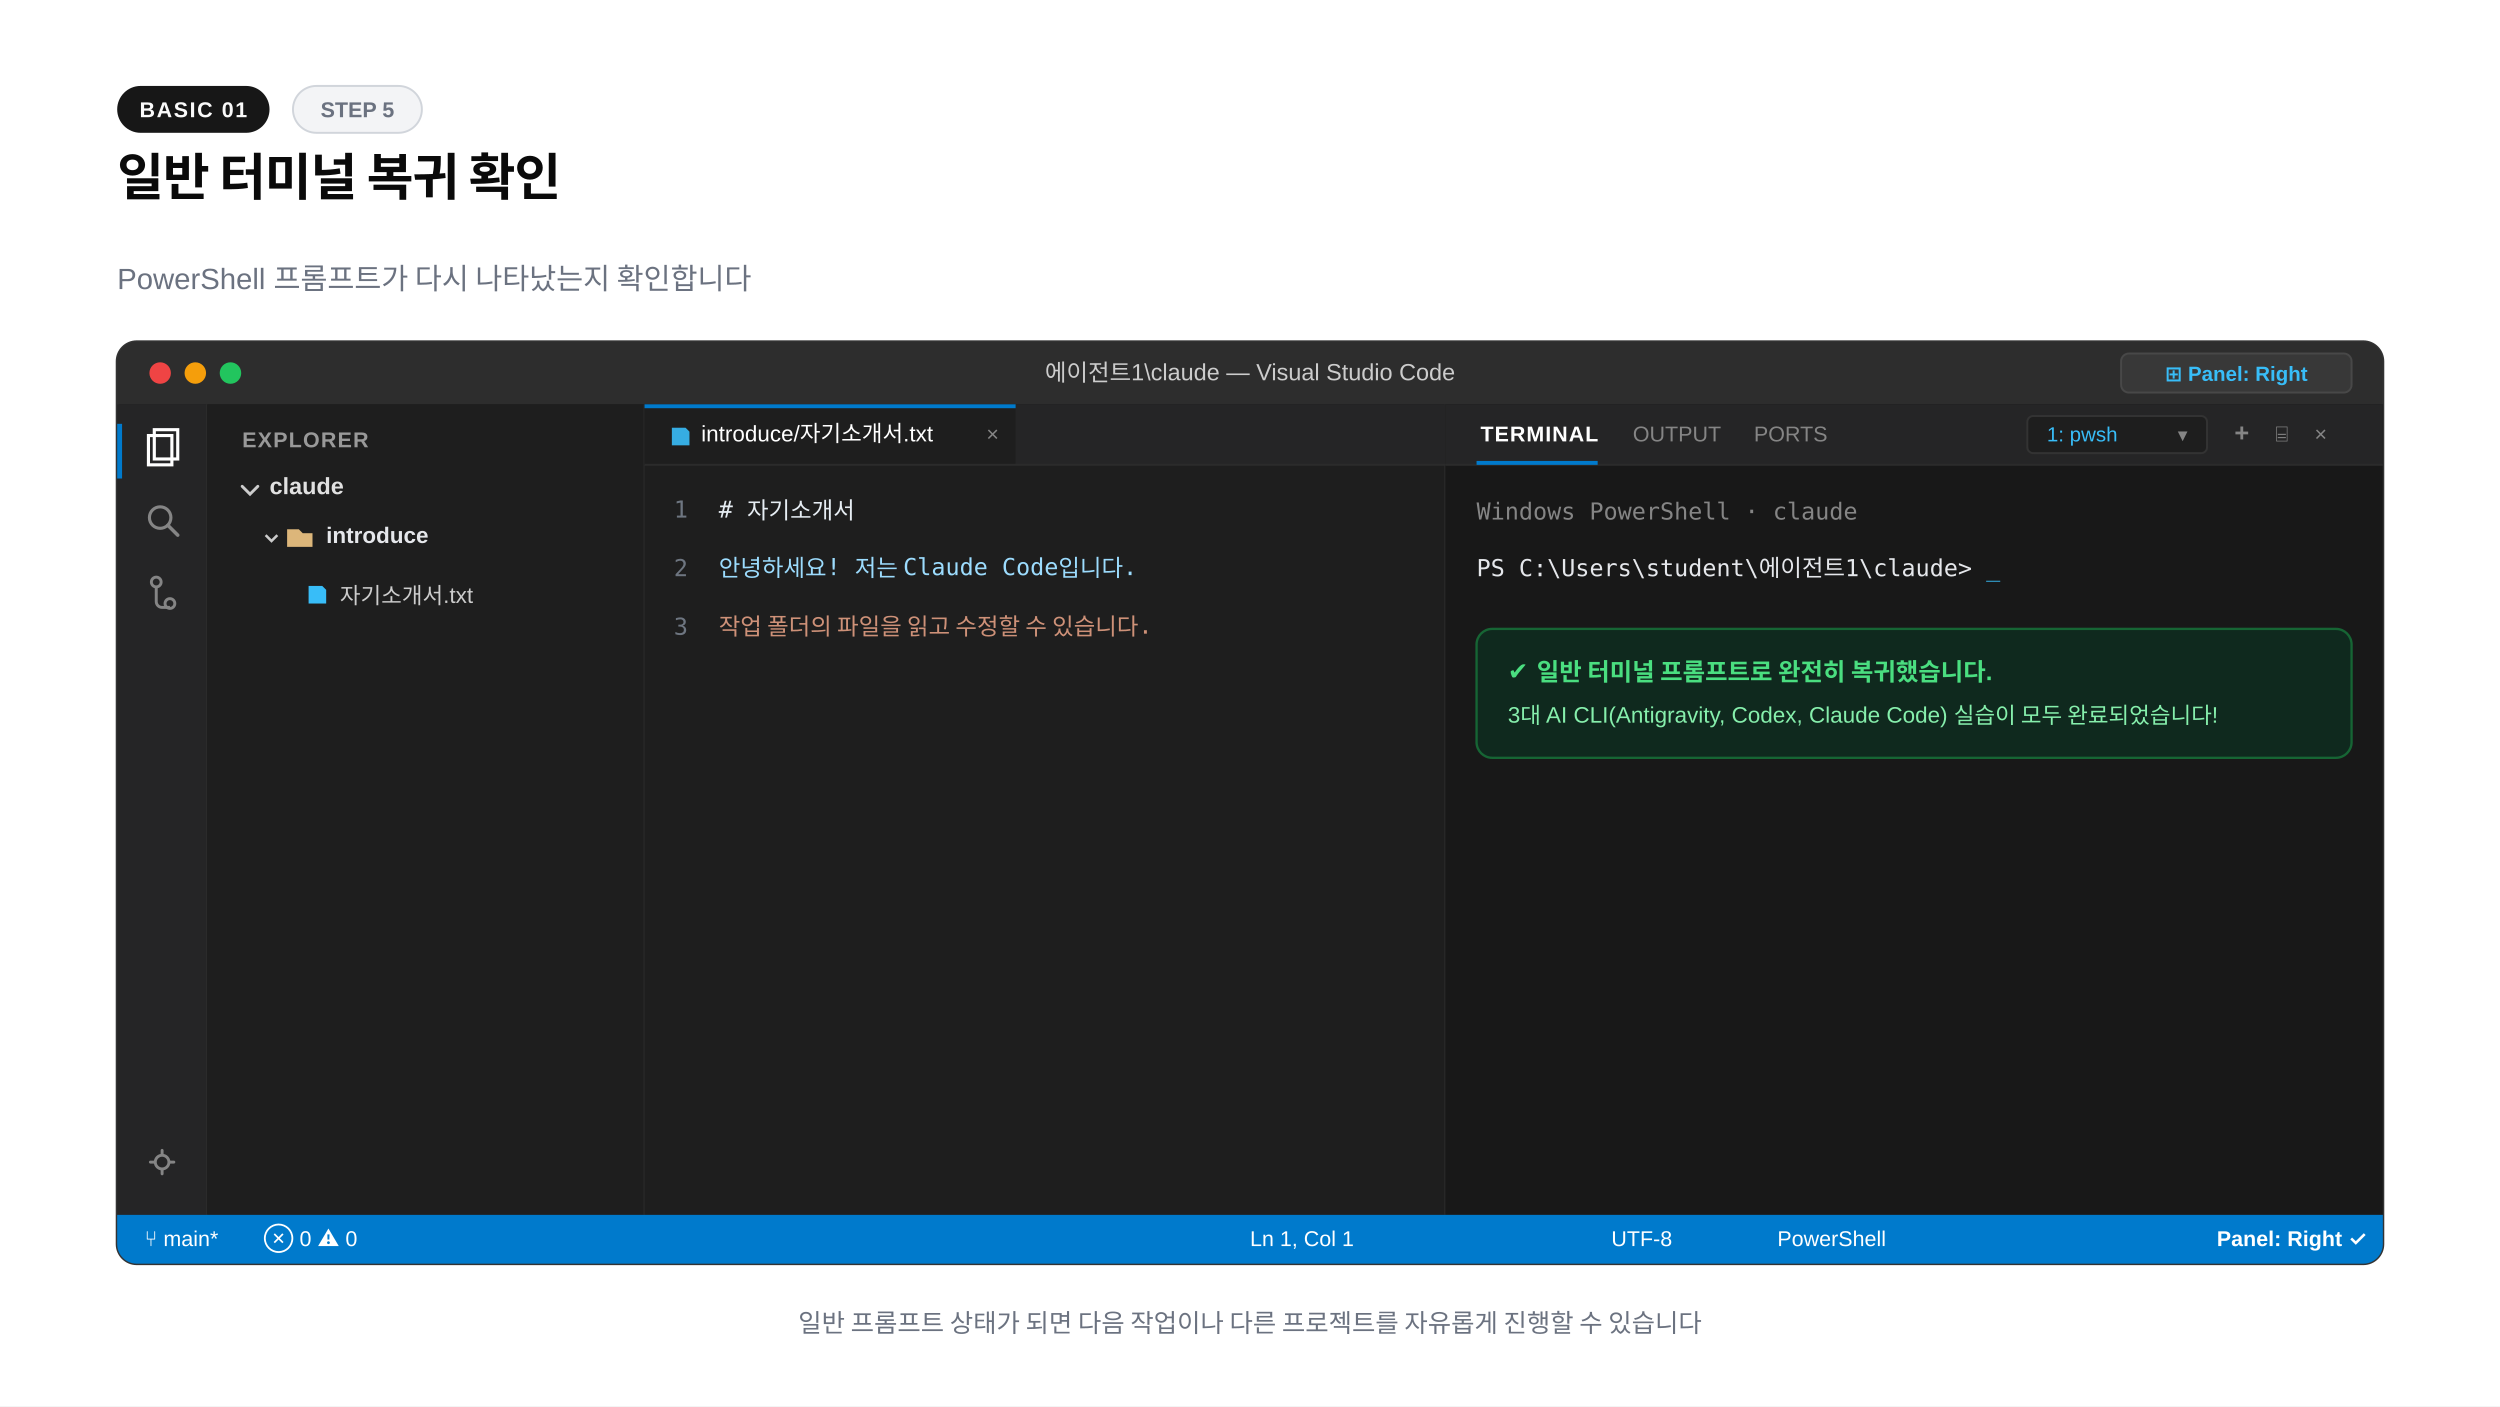
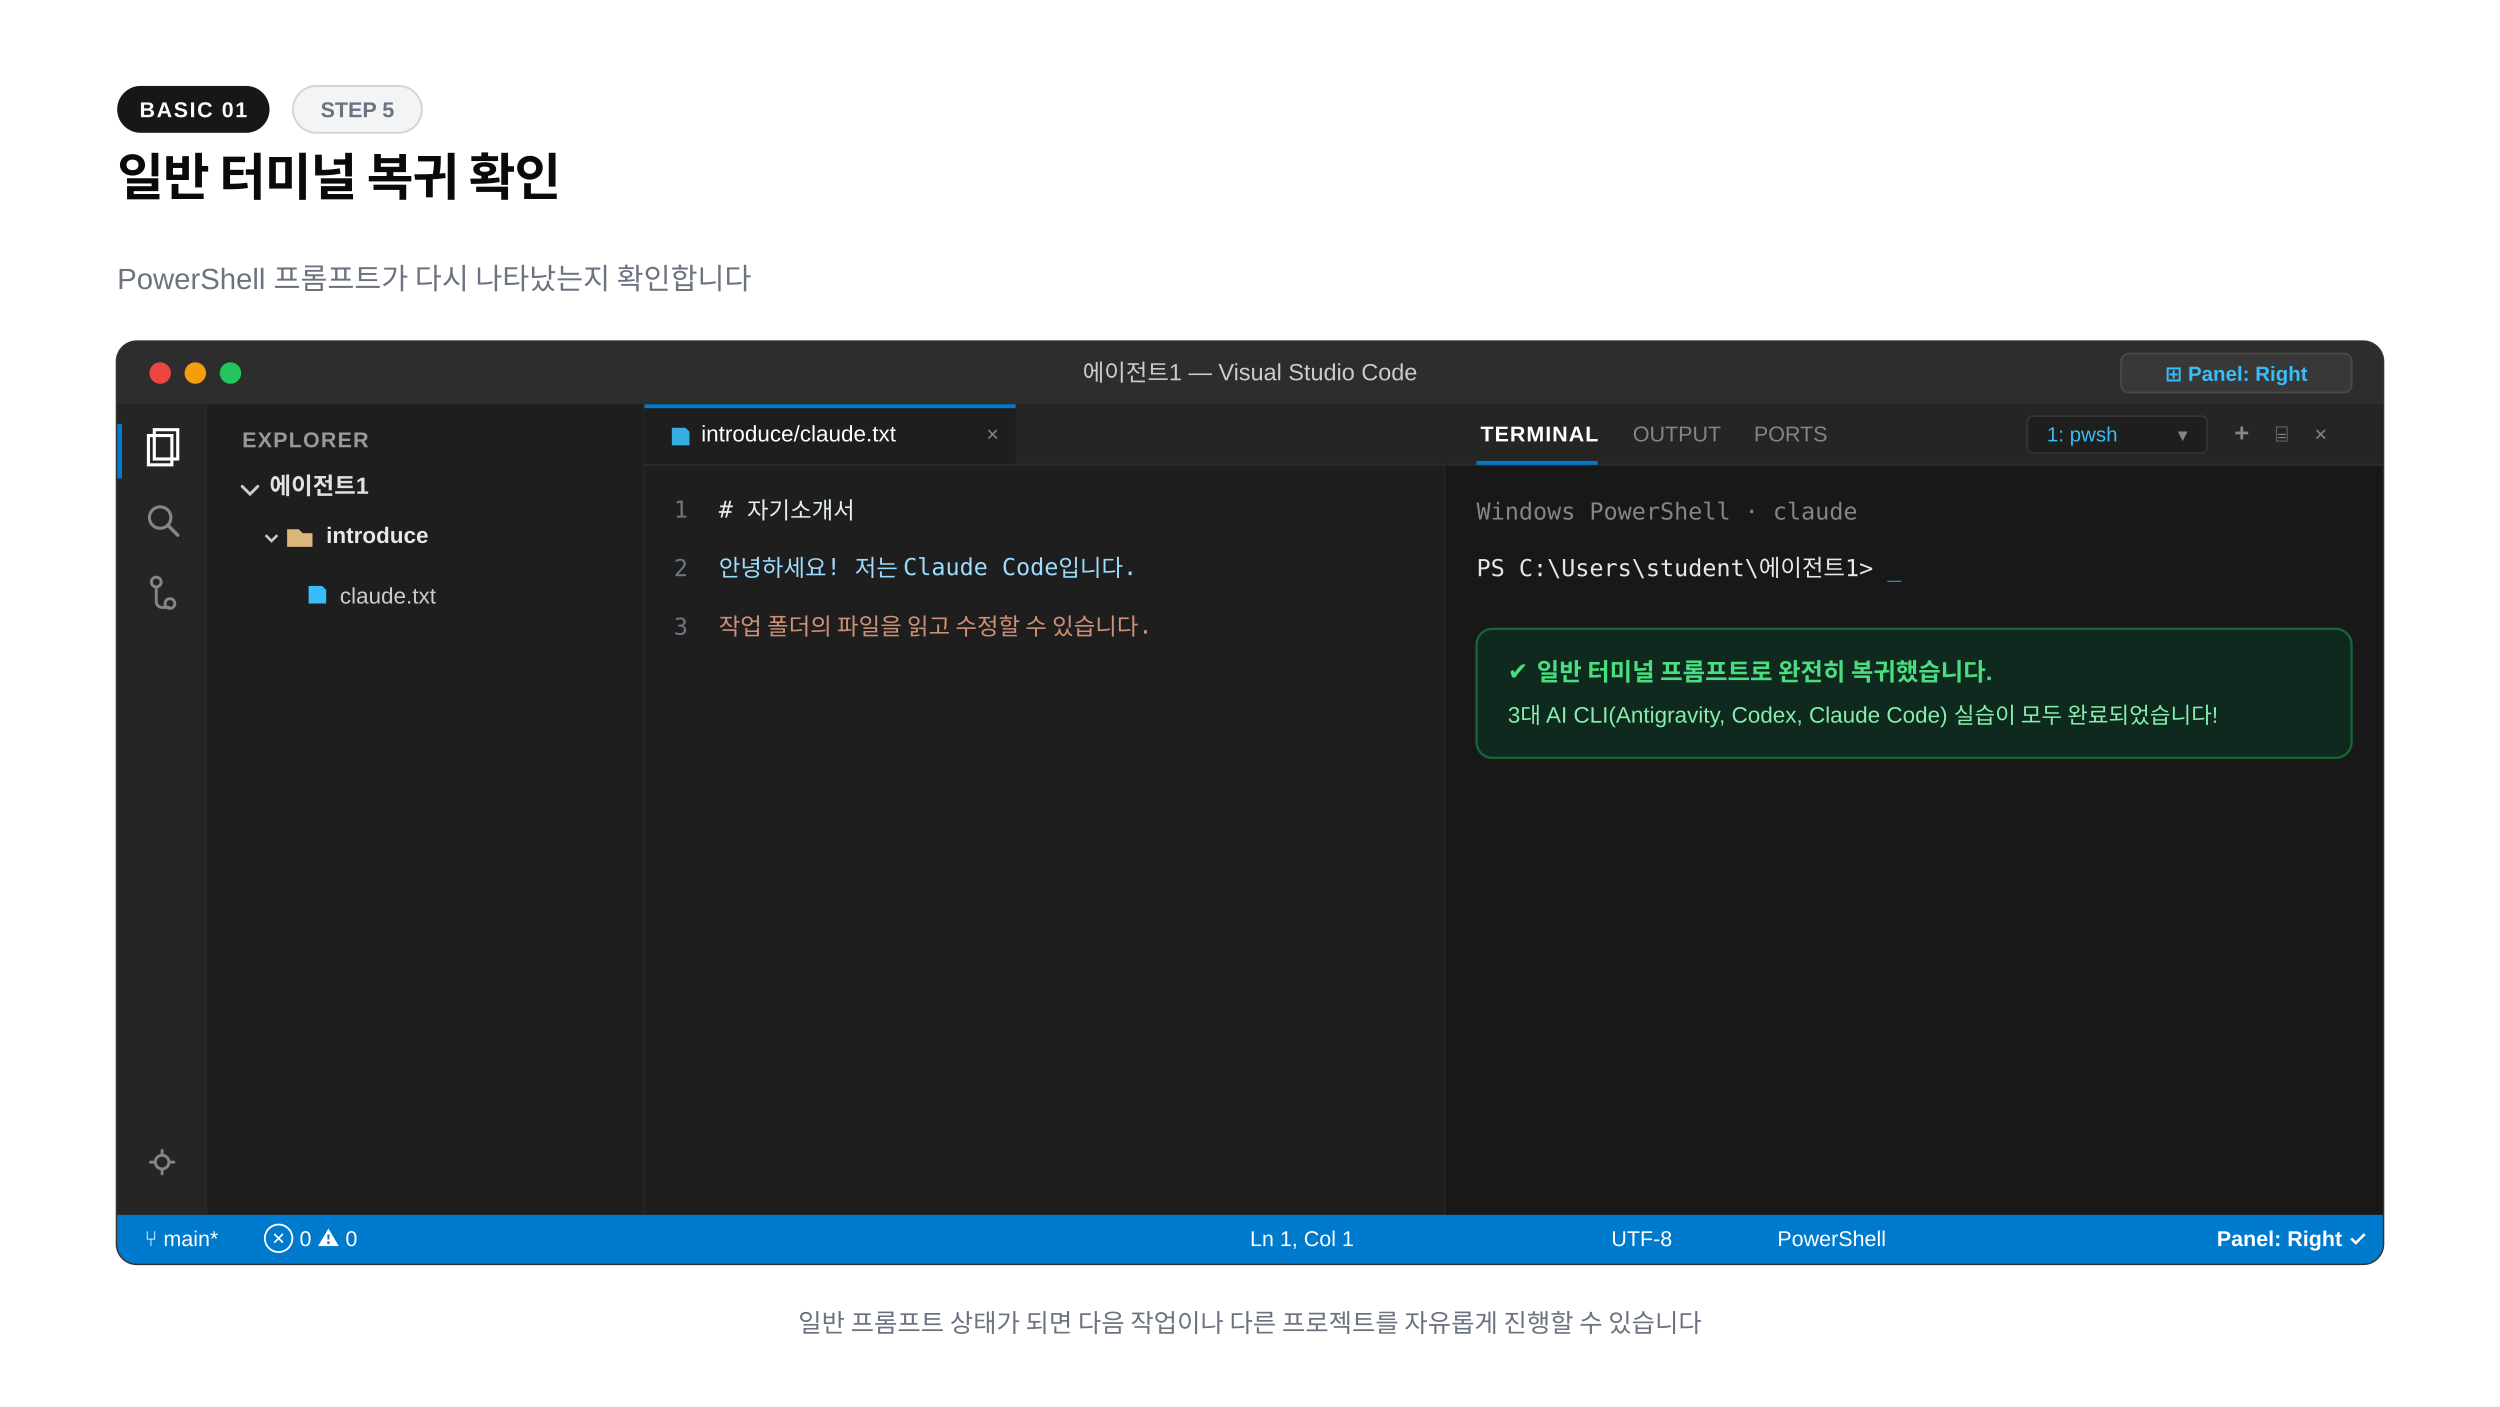
<svg xmlns="http://www.w3.org/2000/svg" width="1280" height="720" viewBox="0 0 1280 720">
  <rect width="1280" height="720" fill="#ffffff" />
  <rect x="60" y="44" width="78" height="24" rx="12" fill="#171717" />
  <text x="99" y="60" text-anchor="middle" font-family="-apple-system,BlinkMacSystemFont,'Segoe UI',Arial,sans-serif" font-size="11" font-weight="600" fill="#fafafa" letter-spacing="0.8">BASIC 01</text>
  <rect x="150" y="44" width="66" height="24" rx="12" fill="#f3f4f6" stroke="#d1d5db" stroke-width="1" />
  <text x="183" y="60" text-anchor="middle" font-family="-apple-system,BlinkMacSystemFont,'Segoe UI',Arial,sans-serif" font-size="11" font-weight="600" fill="#6b7280">STEP 5</text>
  <text x="60" y="100" font-family="-apple-system,BlinkMacSystemFont,'Segoe UI',Arial,sans-serif" font-size="26" font-weight="800" fill="#0a0a0a" letter-spacing="-0.02em">일반 터미널 복귀 확인</text>
  <text x="60" y="148" font-family="-apple-system,BlinkMacSystemFont,'Segoe UI',Arial,sans-serif" font-size="15" fill="#6b7280">PowerShell 프롬프트가 다시 나타났는지 확인합니다</text>
  <rect x="60" y="175" width="1160" height="472" rx="10" fill="#1e1e1e" stroke="#333333" stroke-width="1.5" />
  <path d="M60 185a10 10 0 0 1 10-10h1140a10 10 0 0 1 10 10v22H60z" fill="#2d2d2d" />
  <circle cx="82" cy="191" r="5.5" fill="#ef4444" />
  <circle cx="100" cy="191" r="5.5" fill="#f59e0b" />
  <circle cx="118" cy="191" r="5.5" fill="#22c55e" />
-   <text x="640" y="195" text-anchor="middle" font-family="-apple-system,BlinkMacSystemFont,'Segoe UI',Arial,sans-serif" font-size="12" font-weight="500" fill="#cccccc">에이전트1\claude — Visual Studio Code</text>
+   <text x="640" y="195" text-anchor="middle" font-family="-apple-system,BlinkMacSystemFont,'Segoe UI',Arial,sans-serif" font-size="12" font-weight="500" fill="#cccccc">에이전트1 — Visual Studio Code</text>
  <rect x="1086" y="181" width="118" height="20" rx="4" fill="#383838" stroke="#484848" stroke-width="1" />
  <text x="1145" y="195" text-anchor="middle" font-family="-apple-system,BlinkMacSystemFont,'Segoe UI',Arial,sans-serif" font-size="10.5" font-weight="600" fill="#38bdf8">⊞ Panel: Right</text>
  <rect x="60" y="207" width="46" height="415" fill="#252526" />
  <line x1="106" y1="207" x2="106" y2="622" stroke="#2b2b2b" stroke-width="1" />
  <rect x="60" y="217" width="2.5" height="28" fill="#007acc" />
  <path d="M76 223h12v15H76z" fill="none" stroke="#ffffff" stroke-width="1.6" />
  <path d="M79 220h12v15H79z" fill="none" stroke="#ffffff" stroke-width="1.6" />
  <circle cx="82" cy="265" r="5.5" fill="none" stroke="#858585" stroke-width="1.6" />
  <line x1="86" y1="269" x2="91" y2="274" stroke="#858585" stroke-width="1.8" stroke-linecap="round" />
  <circle cx="80" cy="298" r="2.5" fill="none" stroke="#858585" stroke-width="1.5" />
  <circle cx="87" cy="309" r="2.5" fill="none" stroke="#858585" stroke-width="1.5" />
  <path d="M80 300v8a3 3 0 0 0 3 3h4" fill="none" stroke="#858585" stroke-width="1.5" />
  <circle cx="83" cy="595" r="3.5" fill="none" stroke="#858585" stroke-width="1.5" />
  <path d="M83 589v2M83 599v2M77 595h2M87 595h2" stroke="#858585" stroke-width="1.5" stroke-linecap="round" />
  <rect x="106" y="207" width="224" height="415" fill="#1e1e1e" />
  <line x1="330" y1="207" x2="330" y2="622" stroke="#2b2b2b" stroke-width="1" />
  <text x="124" y="229" font-family="-apple-system,BlinkMacSystemFont,'Segoe UI',Arial,sans-serif" font-size="11" font-weight="700" fill="#999999" letter-spacing="0.6">EXPLORER</text>
  <path d="M124 249l4 4 4-4" fill="none" stroke="#cccccc" stroke-width="1.5" stroke-linecap="round" />
-   <text x="138" y="253" font-family="-apple-system,BlinkMacSystemFont,'Segoe UI',Arial,sans-serif" font-size="12" font-weight="700" fill="#e1e1e1">claude</text>
+   <text x="138" y="253" font-family="-apple-system,BlinkMacSystemFont,'Segoe UI',Arial,sans-serif" font-size="12" font-weight="700" fill="#e1e1e1">에이전트1</text>
  <path d="M136 274l3 3 3-3" fill="none" stroke="#cccccc" stroke-width="1.3" />
  <path d="M147 271h6l2 2h5v7h-13z" fill="#dcb67a" />
  <text x="167" y="278" font-family="-apple-system,BlinkMacSystemFont,'Segoe UI',Arial,sans-serif" font-size="11.5" font-weight="700" fill="#e5e7eb">introduce</text>
  <path d="M158 300h7l2 2v7h-9z" fill="#38bdf8" />
-   <text x="174" y="309" font-family="-apple-system,BlinkMacSystemFont,'Segoe UI',Arial,sans-serif" font-size="11.5" fill="#cccccc">자기소개서.txt</text>
+   <text x="174" y="309" font-family="-apple-system,BlinkMacSystemFont,'Segoe UI',Arial,sans-serif" font-size="11.5" fill="#cccccc">claude.txt</text>
  <rect x="330" y="207" width="410" height="415" fill="#1e1e1e" />
  <line x1="740" y1="207" x2="740" y2="622" stroke="#2b2b2b" stroke-width="1" />
  <rect x="330" y="207" width="410" height="31" fill="#252526" />
  <rect x="330" y="207" width="190" height="31" fill="#1e1e1e" />
  <rect x="330" y="207" width="190" height="2" fill="#007acc" />
  <path d="M344 219h7l2 2v7h-9z" fill="#38bdf8" opacity="0.9" />
-   <text x="359" y="226" font-family="-apple-system,BlinkMacSystemFont,'Segoe UI',Arial,sans-serif" font-size="11.5" fill="#ffffff">introduce/자기소개서.txt</text>
+   <text x="359" y="226" font-family="-apple-system,BlinkMacSystemFont,'Segoe UI',Arial,sans-serif" font-size="11.5" fill="#ffffff">introduce/claude.txt</text>
  <text x="505" y="226" font-family="-apple-system,BlinkMacSystemFont,'Segoe UI',Arial,sans-serif" font-size="11" fill="#858585">×</text>
  <line x1="330" y1="238" x2="740" y2="238" stroke="#2b2b2b" stroke-width="1" />
  <g font-family="Consolas,monospace" font-size="12">
    <text x="345" y="265" fill="#6e7681">1</text>
    <text x="368" y="265" fill="#e6edf3"># 자기소개서</text>
    <text x="345" y="295" fill="#6e7681">2</text>
    <text x="368" y="295" fill="#9cdcfe">안녕하세요! 저는 Claude Code입니다.</text>
    <text x="345" y="325" fill="#6e7681">3</text>
    <text x="368" y="325" fill="#ce9178">작업 폴더의 파일을 읽고 수정할 수 있습니다.</text>
  </g>
  <rect x="740" y="207" width="480" height="415" fill="#181818" />
  <rect x="740" y="207" width="480" height="31" fill="#252526" />
  <line x1="740" y1="238" x2="1220" y2="238" stroke="#2b2b2b" stroke-width="1" />
  <text x="758" y="226" font-family="-apple-system,BlinkMacSystemFont,'Segoe UI',Arial,sans-serif" font-size="11" font-weight="700" fill="#ffffff" letter-spacing="0.5">TERMINAL</text>
  <rect x="756" y="236" width="62" height="2" fill="#007acc" />
  <text x="836" y="226" font-family="-apple-system,BlinkMacSystemFont,'Segoe UI',Arial,sans-serif" font-size="11" fill="#858585">OUTPUT</text>
  <text x="898" y="226" font-family="-apple-system,BlinkMacSystemFont,'Segoe UI',Arial,sans-serif" font-size="11" fill="#858585">PORTS</text>
  <rect x="1038" y="213" width="92" height="19" rx="3" fill="#1e1e1e" stroke="#333333" stroke-width="1" />
  <text x="1048" y="226" font-family="-apple-system,BlinkMacSystemFont,'Segoe UI',Arial,sans-serif" font-size="10.5" fill="#38bdf8">1: pwsh</text>
  <text x="1115" y="226" font-family="-apple-system,BlinkMacSystemFont,'Segoe UI',Arial,sans-serif" font-size="10" fill="#858585">▾</text>
  <text x="1144" y="226" font-family="-apple-system,BlinkMacSystemFont,'Segoe UI',Arial,sans-serif" font-size="13" font-weight="700" fill="#858585">+</text>
  <text x="1165" y="226" font-family="-apple-system,BlinkMacSystemFont,'Segoe UI',Arial,sans-serif" font-size="11" fill="#858585">⌸</text>
  <text x="1185" y="226" font-family="-apple-system,BlinkMacSystemFont,'Segoe UI',Arial,sans-serif" font-size="11" fill="#858585">×</text>
  <g font-family="Consolas,monospace" font-size="12">
    <text x="756" y="266" fill="#858585">Windows PowerShell · claude</text>
-     <text x="756" y="295" fill="#e5e7eb">PS C:\Users\student\에이전트1\claude&gt; <tspan fill="#38bdf8">_</tspan>
+     <text x="756" y="295" fill="#e5e7eb">PS C:\Users\student\에이전트1&gt; <tspan fill="#38bdf8">_</tspan>
    </text>
    <rect x="756" y="322" width="448" height="66" rx="8" fill="#0f291e" stroke="#166534" stroke-width="1.2" />
    <text x="772" y="348" fill="#4ade80" font-family="-apple-system,BlinkMacSystemFont,'Segoe UI',Arial,sans-serif" font-size="12.5" font-weight="700">✔ 일반 터미널 프롬프트로 완전히 복귀했습니다.</text>
    <text x="772" y="370" fill="#86efac" font-family="-apple-system,BlinkMacSystemFont,'Segoe UI',Arial,sans-serif" font-size="11.5">3대 AI CLI(Antigravity, Codex, Claude Code) 실습이 모두 완료되었습니다!</text>
  </g>
  <path d="M60 622h1160v15a10 10 0 0 1-10 10H70a10 10 0 0 1-10-10z" fill="#007acc" />
  <text x="74" y="638" font-family="-apple-system,BlinkMacSystemFont,'Segoe UI',Arial,sans-serif" font-size="11" font-weight="500" fill="#ffffff">⑂ main*</text>
  <text x="135" y="638" font-family="-apple-system,BlinkMacSystemFont,'Segoe UI',Arial,sans-serif" font-size="11" fill="#ffffff">⊗ 0  ⚠ 0</text>
  <text x="640" y="638" font-family="-apple-system,BlinkMacSystemFont,'Segoe UI',Arial,sans-serif" font-size="11" fill="#ffffff">Ln 1, Col 1</text>
  <text x="825" y="638" font-family="-apple-system,BlinkMacSystemFont,'Segoe UI',Arial,sans-serif" font-size="11" fill="#ffffff">UTF-8</text>
  <text x="910" y="638" font-family="-apple-system,BlinkMacSystemFont,'Segoe UI',Arial,sans-serif" font-size="11" fill="#ffffff">PowerShell</text>
  <text x="1135" y="638" font-family="-apple-system,BlinkMacSystemFont,'Segoe UI',Arial,sans-serif" font-size="11" font-weight="600" fill="#ffffff">Panel: Right ✓</text>
  <text x="640" y="682" text-anchor="middle" font-family="-apple-system,BlinkMacSystemFont,'Segoe UI',Arial,sans-serif" font-size="13" font-weight="500" fill="#6b7280">일반 프롬프트 상태가 되면 다음 작업이나 다른 프로젝트를 자유롭게 진행할 수 있습니다</text>
</svg>
